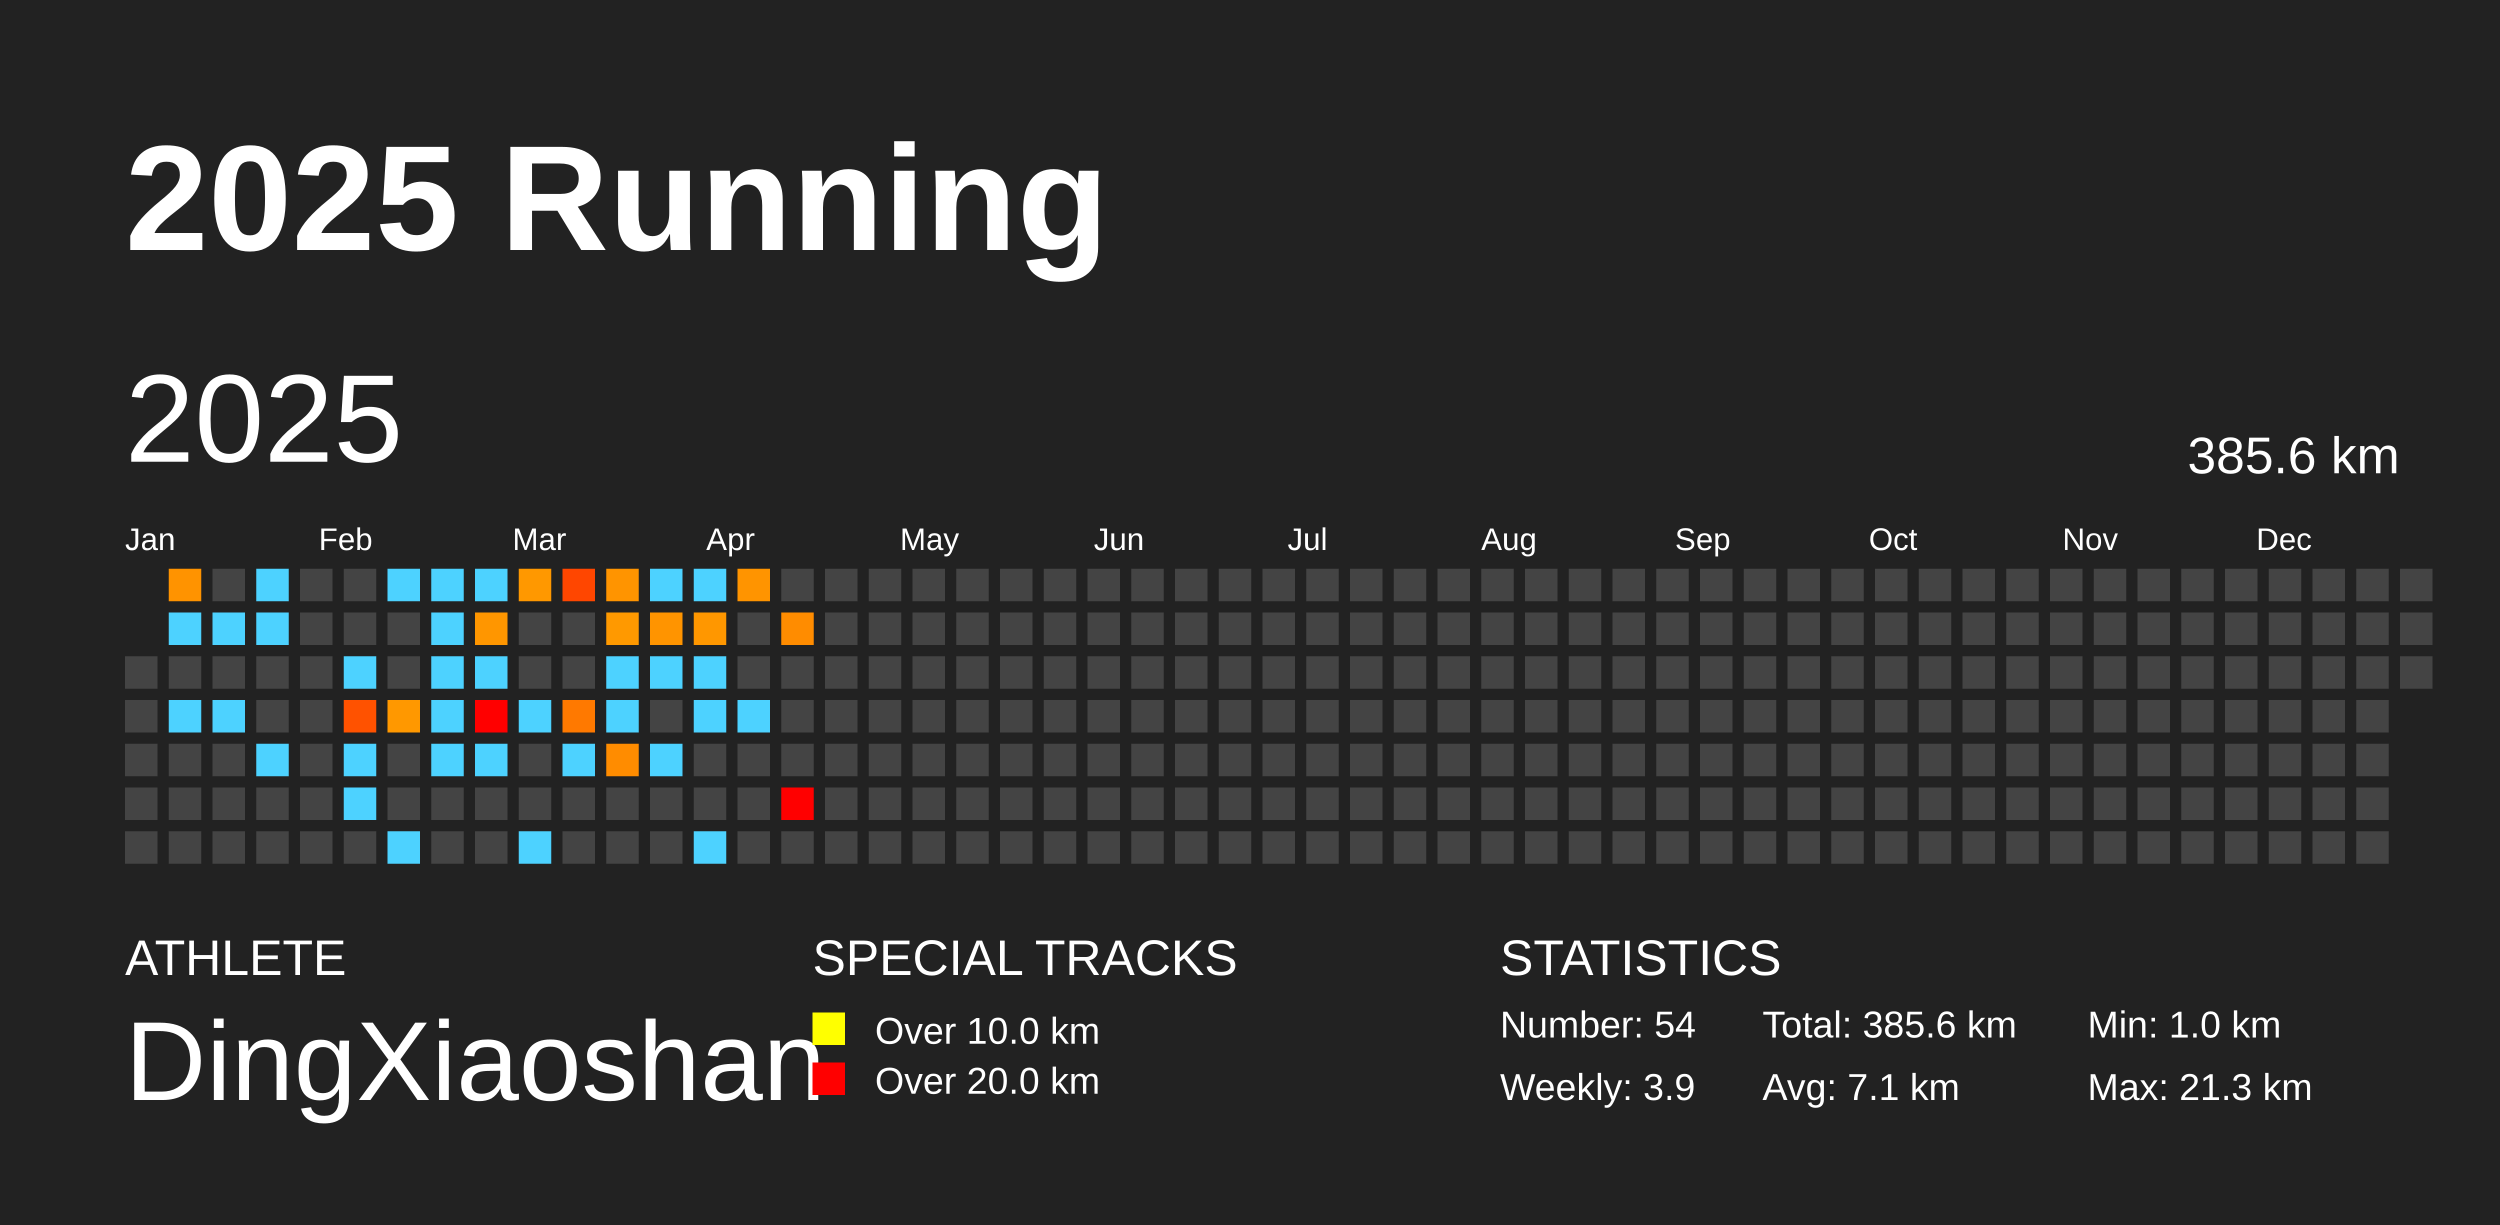
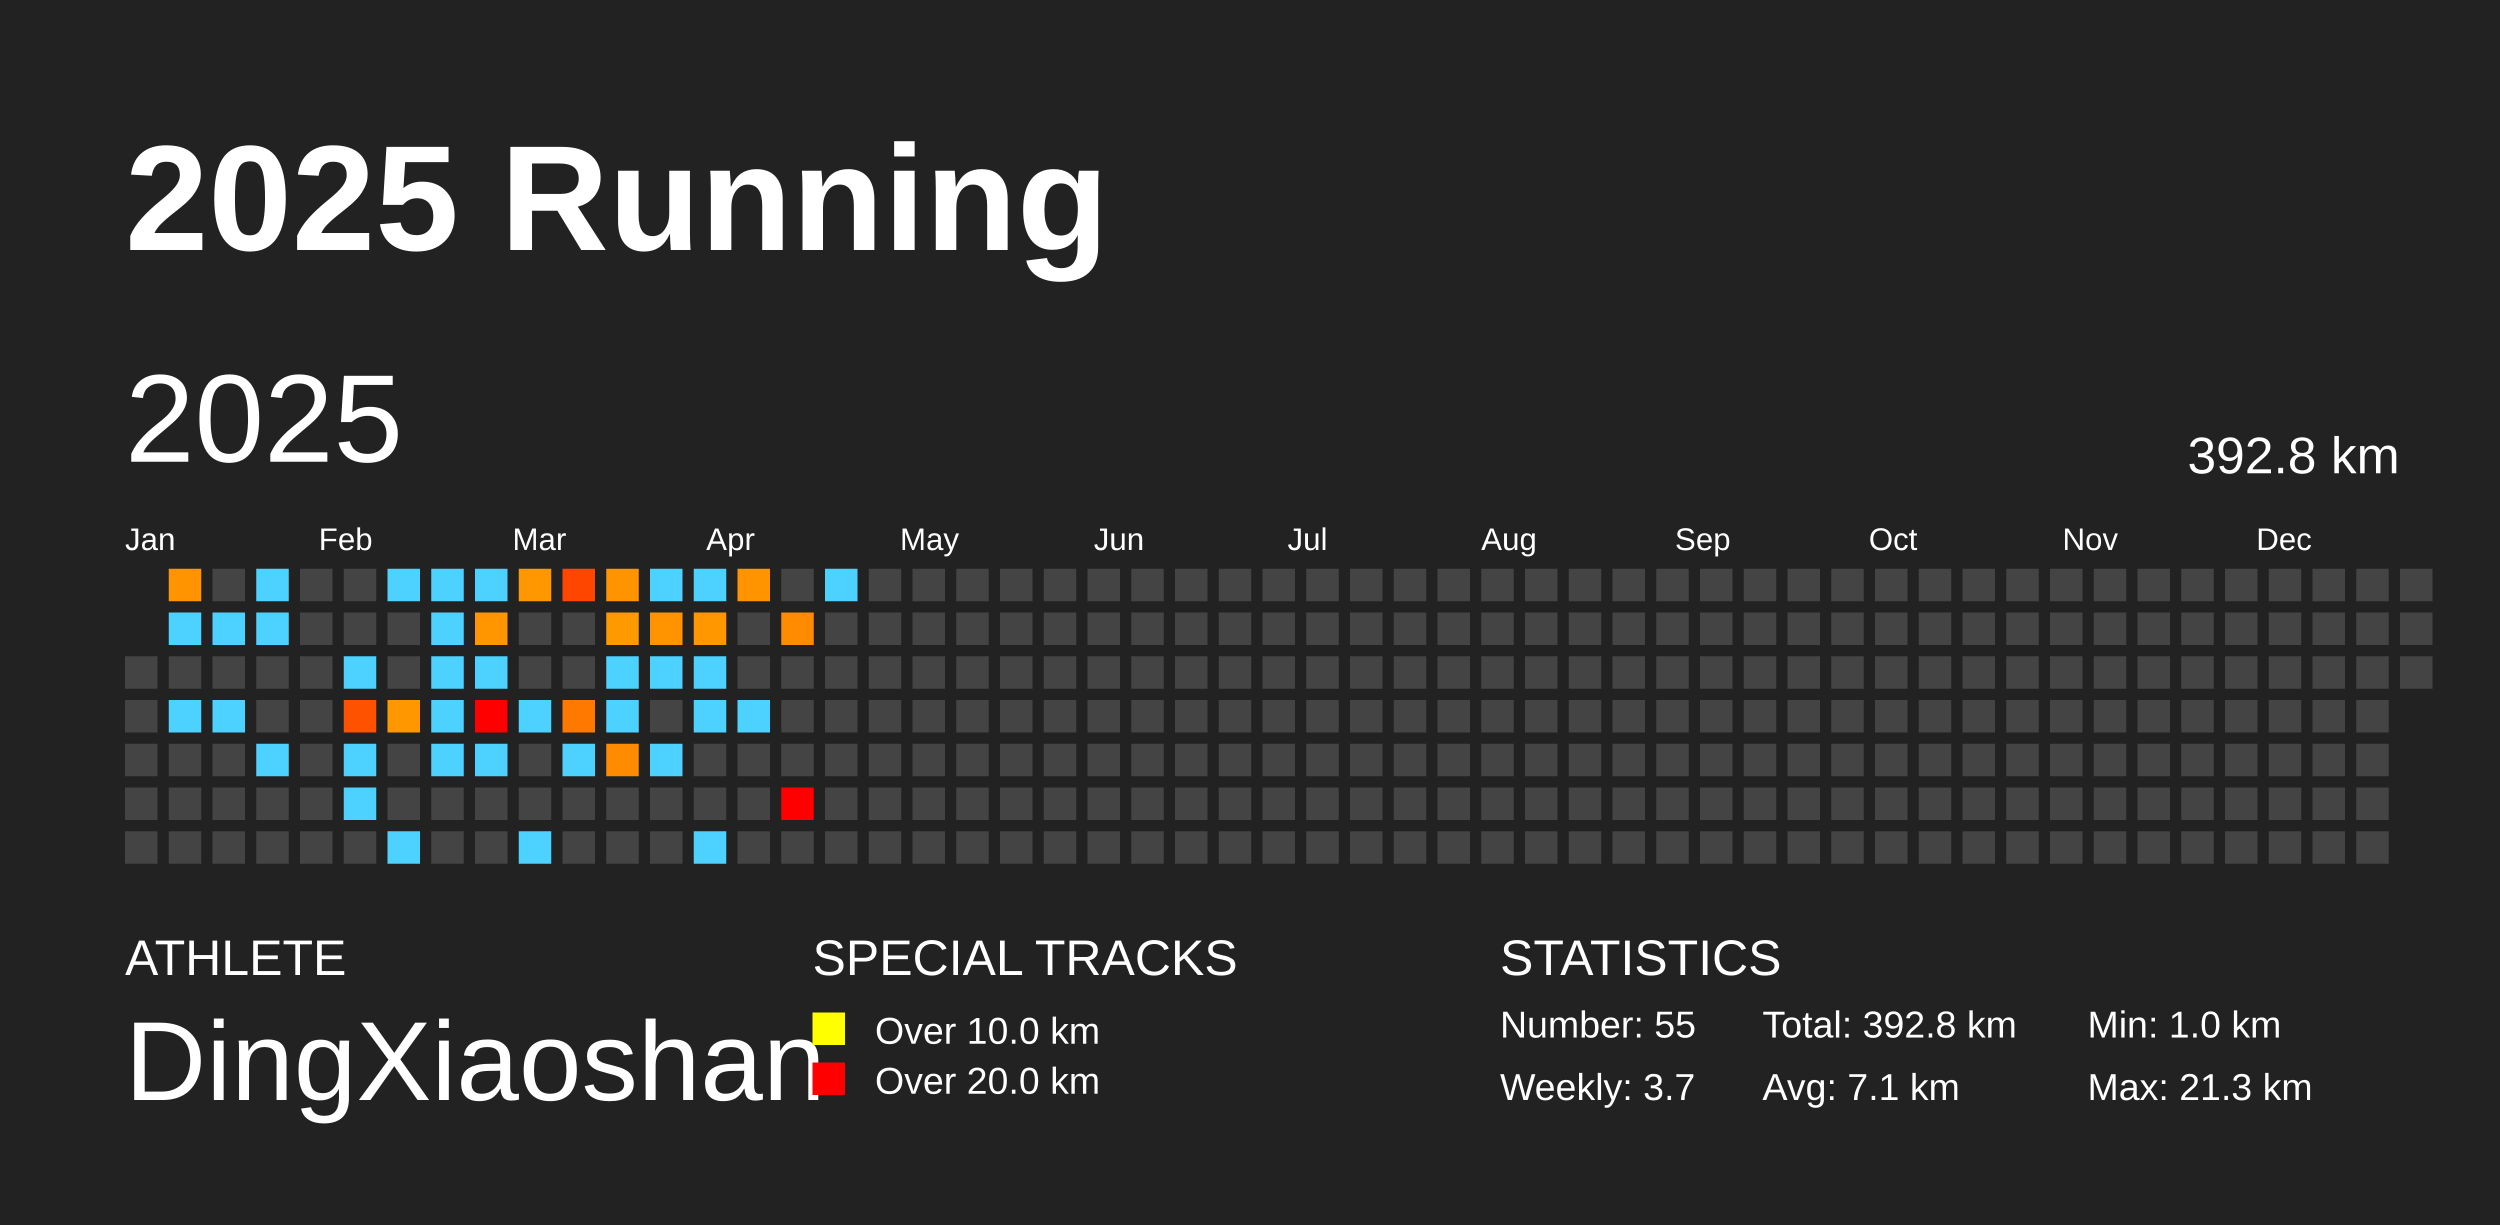
<svg xmlns="http://www.w3.org/2000/svg" baseProfile="full" height="98mm" version="1.1" viewBox="0,0,200,98" width="200mm">
  <defs />
  <rect fill="#222222" height="98" width="200" x="0" y="0" />
  <text fill="#FFFFFF" style="font-size:12px; font-family:Arial; font-weight:bold;" x="10" y="20">2025 Running</text>
  <text fill="#FFFFFF" style="font-size:4px; font-family:Arial" x="10" y="78">ATHLETE</text>
  <text fill="#FFFFFF" style="font-size:9px; font-family:Arial" x="10" y="88">DingXiaoshan</text>
  <text fill="#FFFFFF" style="font-size:4px; font-family:Arial" x="65" y="78">SPECIAL TRACKS</text>
  <rect fill="yellow" height="2.6" width="2.6" x="65" y="81" />
  <text fill="#FFFFFF" style="font-size:3px; font-family:Arial" x="70" y="83.5">Over 10.0 km</text>
  <rect fill="red" height="2.6" width="2.6" x="65" y="85" />
  <text fill="#FFFFFF" style="font-size:3px; font-family:Arial" x="70" y="87.5">Over 20.0 km</text>
  <text fill="#FFFFFF" style="font-size:4px; font-family:Arial" x="120" y="78">STATISTICS</text>
-   <text fill="#FFFFFF" style="font-size:3px; font-family:Arial" x="120" y="83">Number: 54</text>
-   <text fill="#FFFFFF" style="font-size:3px; font-family:Arial" x="120" y="88">Weekly: 3.9</text>
-   <text fill="#FFFFFF" style="font-size:3px; font-family:Arial" x="141" y="83">Total: 385.6 km</text>
+   <text fill="#FFFFFF" style="font-size:3px; font-family:Arial" x="120" y="83">Number: 55</text>
+   <text fill="#FFFFFF" style="font-size:3px; font-family:Arial" x="120" y="88">Weekly: 3.7</text>
+   <text fill="#FFFFFF" style="font-size:3px; font-family:Arial" x="141" y="83">Total: 392.8 km</text>
  <text fill="#FFFFFF" style="font-size:3px; font-family:Arial" x="141" y="88">Avg: 7.1 km</text>
  <text fill="#FFFFFF" style="font-size:3px; font-family:Arial" x="167" y="83">Min: 1.0 km</text>
  <text fill="#FFFFFF" style="font-size:3px; font-family:Arial" x="167" y="88">Max: 21.3 km</text>
  <text dominant-baseline="hanging" fill="#FFFFFF" style="font-size:10.0px; font-family:Arial;" x="10" y="30">2025</text>
-   <text dominant-baseline="hanging" fill="#FFFFFF" style="font-size:4.125px; font-family:Arial;" x="175" y="35">385.6 km</text>
+   <text dominant-baseline="hanging" fill="#FFFFFF" style="font-size:4.125px; font-family:Arial;" x="175" y="35">392.8 km</text>
  <text fill="#FFFFFF" style="font-size:2.5px; font-family:Arial" x="10.0" y="44">Jan</text>
  <text fill="#FFFFFF" style="font-size:2.5px; font-family:Arial" x="25.5" y="44">Feb</text>
  <text fill="#FFFFFF" style="font-size:2.5px; font-family:Arial" x="41.0" y="44">Mar</text>
  <text fill="#FFFFFF" style="font-size:2.5px; font-family:Arial" x="56.5" y="44">Apr</text>
  <text fill="#FFFFFF" style="font-size:2.5px; font-family:Arial" x="72.0" y="44">May</text>
  <text fill="#FFFFFF" style="font-size:2.5px; font-family:Arial" x="87.5" y="44">Jun</text>
  <text fill="#FFFFFF" style="font-size:2.5px; font-family:Arial" x="103.0" y="44">Jul</text>
  <text fill="#FFFFFF" style="font-size:2.5px; font-family:Arial" x="118.5" y="44">Aug</text>
  <text fill="#FFFFFF" style="font-size:2.5px; font-family:Arial" x="134.0" y="44">Sep</text>
  <text fill="#FFFFFF" style="font-size:2.5px; font-family:Arial" x="149.5" y="44">Oct</text>
  <text fill="#FFFFFF" style="font-size:2.5px; font-family:Arial" x="165.0" y="44">Nov</text>
  <text fill="#FFFFFF" style="font-size:2.5px; font-family:Arial" x="180.5" y="44">Dec</text>
  <rect fill="#444444" height="2.6" width="2.6" x="10.0" y="52.5" />
  <rect fill="#444444" height="2.6" width="2.6" x="10.0" y="56.0" />
  <rect fill="#444444" height="2.6" width="2.6" x="10.0" y="59.5" />
  <rect fill="#444444" height="2.6" width="2.6" x="10.0" y="63.0" />
  <rect fill="#444444" height="2.6" width="2.6" x="10.0" y="66.5" />
  <rect fill="#ff9300" height="2.6" width="2.6" x="13.5" y="45.5" />
  <rect fill="#4dd2ff" height="2.6" width="2.6" x="13.5" y="49.0" />
  <rect fill="#444444" height="2.6" width="2.6" x="13.5" y="52.5" />
  <rect fill="#4dd2ff" height="2.6" width="2.6" x="13.5" y="56.0" />
  <rect fill="#444444" height="2.6" width="2.6" x="13.5" y="59.5" />
  <rect fill="#444444" height="2.6" width="2.6" x="13.5" y="63.0" />
  <rect fill="#444444" height="2.6" width="2.6" x="13.5" y="66.5" />
  <rect fill="#444444" height="2.6" width="2.6" x="17.0" y="45.5" />
  <rect fill="#4dd2ff" height="2.6" width="2.6" x="17.0" y="49.0" />
  <rect fill="#444444" height="2.6" width="2.6" x="17.0" y="52.5" />
  <rect fill="#4dd2ff" height="2.6" width="2.6" x="17.0" y="56.0" />
  <rect fill="#444444" height="2.6" width="2.6" x="17.0" y="59.5" />
  <rect fill="#444444" height="2.6" width="2.6" x="17.0" y="63.0" />
  <rect fill="#444444" height="2.6" width="2.6" x="17.0" y="66.5" />
  <rect fill="#4dd2ff" height="2.6" width="2.6" x="20.5" y="45.5" />
  <rect fill="#4dd2ff" height="2.6" width="2.6" x="20.5" y="49.0" />
  <rect fill="#444444" height="2.6" width="2.6" x="20.5" y="52.5" />
  <rect fill="#444444" height="2.6" width="2.6" x="20.5" y="56.0" />
  <rect fill="#4dd2ff" height="2.6" width="2.6" x="20.5" y="59.5" />
  <rect fill="#444444" height="2.6" width="2.6" x="20.5" y="63.0" />
  <rect fill="#444444" height="2.6" width="2.6" x="20.5" y="66.5" />
  <rect fill="#444444" height="2.6" width="2.6" x="24.0" y="45.5" />
  <rect fill="#444444" height="2.6" width="2.6" x="24.0" y="49.0" />
  <rect fill="#444444" height="2.6" width="2.6" x="24.0" y="52.5" />
  <rect fill="#444444" height="2.6" width="2.6" x="24.0" y="56.0" />
  <rect fill="#444444" height="2.6" width="2.6" x="24.0" y="59.5" />
  <rect fill="#444444" height="2.6" width="2.6" x="24.0" y="63.0" />
  <rect fill="#444444" height="2.6" width="2.6" x="24.0" y="66.5" />
  <rect fill="#444444" height="2.6" width="2.6" x="27.5" y="45.5" />
  <rect fill="#444444" height="2.6" width="2.6" x="27.5" y="49.0" />
  <rect fill="#4dd2ff" height="2.6" width="2.6" x="27.5" y="52.5" />
  <rect fill="#ff5200" height="2.6" width="2.6" x="27.5" y="56.0" />
  <rect fill="#4dd2ff" height="2.6" width="2.6" x="27.5" y="59.5" />
  <rect fill="#4dd2ff" height="2.6" width="2.6" x="27.5" y="63.0" />
  <rect fill="#444444" height="2.6" width="2.6" x="27.5" y="66.5" />
  <rect fill="#4dd2ff" height="2.6" width="2.6" x="31.0" y="45.5" />
  <rect fill="#444444" height="2.6" width="2.6" x="31.0" y="49.0" />
  <rect fill="#444444" height="2.6" width="2.6" x="31.0" y="52.5" />
  <rect fill="#ff9800" height="2.6" width="2.6" x="31.0" y="56.0" />
  <rect fill="#444444" height="2.6" width="2.6" x="31.0" y="59.5" />
  <rect fill="#444444" height="2.6" width="2.6" x="31.0" y="63.0" />
  <rect fill="#4dd2ff" height="2.6" width="2.6" x="31.0" y="66.5" />
  <rect fill="#4dd2ff" height="2.6" width="2.6" x="34.5" y="45.5" />
  <rect fill="#4dd2ff" height="2.6" width="2.6" x="34.5" y="49.0" />
  <rect fill="#4dd2ff" height="2.6" width="2.6" x="34.5" y="52.5" />
  <rect fill="#4dd2ff" height="2.6" width="2.6" x="34.5" y="56.0" />
  <rect fill="#4dd2ff" height="2.6" width="2.6" x="34.5" y="59.5" />
  <rect fill="#444444" height="2.6" width="2.6" x="34.5" y="63.0" />
  <rect fill="#444444" height="2.6" width="2.6" x="34.5" y="66.5" />
  <rect fill="#4dd2ff" height="2.6" width="2.6" x="38.0" y="45.5" />
  <rect fill="#ff9600" height="2.6" width="2.6" x="38.0" y="49.0" />
  <rect fill="#4dd2ff" height="2.6" width="2.6" x="38.0" y="52.5" />
  <rect fill="red" height="2.6" width="2.6" x="38.0" y="56.0" />
  <rect fill="#4dd2ff" height="2.6" width="2.6" x="38.0" y="59.5" />
  <rect fill="#444444" height="2.6" width="2.6" x="38.0" y="63.0" />
  <rect fill="#444444" height="2.6" width="2.6" x="38.0" y="66.5" />
  <rect fill="#ff9800" height="2.6" width="2.6" x="41.5" y="45.5" />
  <rect fill="#444444" height="2.6" width="2.6" x="41.5" y="49.0" />
  <rect fill="#444444" height="2.6" width="2.6" x="41.5" y="52.5" />
  <rect fill="#4dd2ff" height="2.6" width="2.6" x="41.5" y="56.0" />
  <rect fill="#444444" height="2.6" width="2.6" x="41.5" y="59.5" />
  <rect fill="#444444" height="2.6" width="2.6" x="41.5" y="63.0" />
  <rect fill="#4dd2ff" height="2.6" width="2.6" x="41.5" y="66.5" />
  <rect fill="#ff4600" height="2.6" width="2.6" x="45.0" y="45.5" />
  <rect fill="#444444" height="2.6" width="2.6" x="45.0" y="49.0" />
  <rect fill="#444444" height="2.6" width="2.6" x="45.0" y="52.5" />
  <rect fill="#ff7900" height="2.6" width="2.6" x="45.0" y="56.0" />
  <rect fill="#4dd2ff" height="2.6" width="2.6" x="45.0" y="59.5" />
  <rect fill="#444444" height="2.6" width="2.6" x="45.0" y="63.0" />
  <rect fill="#444444" height="2.6" width="2.6" x="45.0" y="66.5" />
  <rect fill="#ff9400" height="2.6" width="2.6" x="48.5" y="45.5" />
  <rect fill="#ff9900" height="2.6" width="2.6" x="48.5" y="49.0" />
  <rect fill="#4dd2ff" height="2.6" width="2.6" x="48.5" y="52.5" />
  <rect fill="#4dd2ff" height="2.6" width="2.6" x="48.5" y="56.0" />
  <rect fill="#ff8c00" height="2.6" width="2.6" x="48.5" y="59.5" />
  <rect fill="#444444" height="2.6" width="2.6" x="48.5" y="63.0" />
  <rect fill="#444444" height="2.6" width="2.6" x="48.5" y="66.5" />
  <rect fill="#4dd2ff" height="2.6" width="2.6" x="52.0" y="45.5" />
  <rect fill="#ff9400" height="2.6" width="2.6" x="52.0" y="49.0" />
  <rect fill="#4dd2ff" height="2.6" width="2.6" x="52.0" y="52.5" />
  <rect fill="#444444" height="2.6" width="2.6" x="52.0" y="56.0" />
  <rect fill="#4dd2ff" height="2.6" width="2.6" x="52.0" y="59.5" />
  <rect fill="#444444" height="2.6" width="2.6" x="52.0" y="63.0" />
  <rect fill="#444444" height="2.6" width="2.6" x="52.0" y="66.5" />
  <rect fill="#4dd2ff" height="2.6" width="2.6" x="55.5" y="45.5" />
  <rect fill="#ff9700" height="2.6" width="2.6" x="55.5" y="49.0" />
  <rect fill="#4dd2ff" height="2.6" width="2.6" x="55.5" y="52.5" />
  <rect fill="#4dd2ff" height="2.6" width="2.6" x="55.5" y="56.0" />
  <rect fill="#444444" height="2.6" width="2.6" x="55.5" y="59.5" />
  <rect fill="#444444" height="2.6" width="2.6" x="55.5" y="63.0" />
  <rect fill="#4dd2ff" height="2.6" width="2.6" x="55.5" y="66.5" />
  <rect fill="#ff9400" height="2.6" width="2.6" x="59.0" y="45.5" />
  <rect fill="#444444" height="2.6" width="2.6" x="59.0" y="49.0" />
  <rect fill="#444444" height="2.6" width="2.6" x="59.0" y="52.5" />
  <rect fill="#4dd2ff" height="2.6" width="2.6" x="59.0" y="56.0" />
  <rect fill="#444444" height="2.6" width="2.6" x="59.0" y="59.5" />
  <rect fill="#444444" height="2.6" width="2.6" x="59.0" y="63.0" />
  <rect fill="#444444" height="2.6" width="2.6" x="59.0" y="66.5" />
  <rect fill="#444444" height="2.6" width="2.6" x="62.5" y="45.5" />
  <rect fill="#ff8c00" height="2.6" width="2.6" x="62.5" y="49.0" />
  <rect fill="#444444" height="2.6" width="2.6" x="62.5" y="52.5" />
  <rect fill="#444444" height="2.6" width="2.6" x="62.5" y="56.0" />
  <rect fill="#444444" height="2.6" width="2.6" x="62.5" y="59.5" />
  <rect fill="red" height="2.6" width="2.6" x="62.5" y="63.0" />
  <rect fill="#444444" height="2.6" width="2.6" x="62.5" y="66.5" />
-   <rect fill="#444444" height="2.6" width="2.6" x="66.0" y="45.5" />
+   <rect fill="#4dd2ff" height="2.6" width="2.6" x="66.0" y="45.5" />
  <rect fill="#444444" height="2.6" width="2.6" x="66.0" y="49.0" />
  <rect fill="#444444" height="2.6" width="2.6" x="66.0" y="52.5" />
  <rect fill="#444444" height="2.6" width="2.6" x="66.0" y="56.0" />
  <rect fill="#444444" height="2.6" width="2.6" x="66.0" y="59.5" />
  <rect fill="#444444" height="2.6" width="2.6" x="66.0" y="63.0" />
  <rect fill="#444444" height="2.6" width="2.6" x="66.0" y="66.5" />
  <rect fill="#444444" height="2.6" width="2.6" x="69.5" y="45.5" />
  <rect fill="#444444" height="2.6" width="2.6" x="69.5" y="49.0" />
  <rect fill="#444444" height="2.6" width="2.6" x="69.5" y="52.5" />
  <rect fill="#444444" height="2.6" width="2.6" x="69.5" y="56.0" />
  <rect fill="#444444" height="2.6" width="2.6" x="69.5" y="59.5" />
  <rect fill="#444444" height="2.6" width="2.6" x="69.5" y="63.0" />
  <rect fill="#444444" height="2.6" width="2.6" x="69.5" y="66.5" />
  <rect fill="#444444" height="2.6" width="2.6" x="73.0" y="45.5" />
  <rect fill="#444444" height="2.6" width="2.6" x="73.0" y="49.0" />
  <rect fill="#444444" height="2.6" width="2.6" x="73.0" y="52.5" />
  <rect fill="#444444" height="2.6" width="2.6" x="73.0" y="56.0" />
  <rect fill="#444444" height="2.6" width="2.6" x="73.0" y="59.5" />
  <rect fill="#444444" height="2.6" width="2.6" x="73.0" y="63.0" />
  <rect fill="#444444" height="2.6" width="2.6" x="73.0" y="66.5" />
  <rect fill="#444444" height="2.6" width="2.6" x="76.5" y="45.5" />
  <rect fill="#444444" height="2.6" width="2.6" x="76.5" y="49.0" />
  <rect fill="#444444" height="2.6" width="2.6" x="76.5" y="52.5" />
  <rect fill="#444444" height="2.6" width="2.6" x="76.5" y="56.0" />
  <rect fill="#444444" height="2.6" width="2.6" x="76.5" y="59.5" />
  <rect fill="#444444" height="2.6" width="2.6" x="76.5" y="63.0" />
  <rect fill="#444444" height="2.6" width="2.6" x="76.5" y="66.5" />
  <rect fill="#444444" height="2.6" width="2.6" x="80.0" y="45.5" />
  <rect fill="#444444" height="2.6" width="2.6" x="80.0" y="49.0" />
  <rect fill="#444444" height="2.6" width="2.6" x="80.0" y="52.5" />
  <rect fill="#444444" height="2.6" width="2.6" x="80.0" y="56.0" />
  <rect fill="#444444" height="2.6" width="2.6" x="80.0" y="59.5" />
  <rect fill="#444444" height="2.6" width="2.6" x="80.0" y="63.0" />
  <rect fill="#444444" height="2.6" width="2.6" x="80.0" y="66.5" />
  <rect fill="#444444" height="2.6" width="2.6" x="83.5" y="45.5" />
  <rect fill="#444444" height="2.6" width="2.6" x="83.5" y="49.0" />
  <rect fill="#444444" height="2.6" width="2.6" x="83.5" y="52.5" />
  <rect fill="#444444" height="2.6" width="2.6" x="83.5" y="56.0" />
  <rect fill="#444444" height="2.6" width="2.6" x="83.5" y="59.5" />
  <rect fill="#444444" height="2.6" width="2.6" x="83.5" y="63.0" />
  <rect fill="#444444" height="2.6" width="2.6" x="83.5" y="66.5" />
  <rect fill="#444444" height="2.6" width="2.6" x="87.0" y="45.5" />
  <rect fill="#444444" height="2.6" width="2.6" x="87.0" y="49.0" />
  <rect fill="#444444" height="2.6" width="2.6" x="87.0" y="52.5" />
  <rect fill="#444444" height="2.6" width="2.6" x="87.0" y="56.0" />
  <rect fill="#444444" height="2.6" width="2.6" x="87.0" y="59.5" />
  <rect fill="#444444" height="2.6" width="2.6" x="87.0" y="63.0" />
  <rect fill="#444444" height="2.6" width="2.6" x="87.0" y="66.5" />
  <rect fill="#444444" height="2.6" width="2.6" x="90.5" y="45.5" />
  <rect fill="#444444" height="2.6" width="2.6" x="90.5" y="49.0" />
  <rect fill="#444444" height="2.6" width="2.6" x="90.5" y="52.5" />
  <rect fill="#444444" height="2.6" width="2.6" x="90.5" y="56.0" />
  <rect fill="#444444" height="2.6" width="2.6" x="90.5" y="59.5" />
  <rect fill="#444444" height="2.6" width="2.6" x="90.5" y="63.0" />
  <rect fill="#444444" height="2.6" width="2.6" x="90.5" y="66.5" />
  <rect fill="#444444" height="2.6" width="2.6" x="94.0" y="45.5" />
  <rect fill="#444444" height="2.6" width="2.6" x="94.0" y="49.0" />
  <rect fill="#444444" height="2.6" width="2.6" x="94.0" y="52.5" />
  <rect fill="#444444" height="2.6" width="2.6" x="94.0" y="56.0" />
  <rect fill="#444444" height="2.6" width="2.6" x="94.0" y="59.5" />
  <rect fill="#444444" height="2.6" width="2.6" x="94.0" y="63.0" />
  <rect fill="#444444" height="2.6" width="2.6" x="94.0" y="66.5" />
  <rect fill="#444444" height="2.6" width="2.6" x="97.5" y="45.5" />
  <rect fill="#444444" height="2.6" width="2.6" x="97.5" y="49.0" />
  <rect fill="#444444" height="2.6" width="2.6" x="97.5" y="52.5" />
  <rect fill="#444444" height="2.6" width="2.6" x="97.5" y="56.0" />
  <rect fill="#444444" height="2.6" width="2.6" x="97.5" y="59.5" />
  <rect fill="#444444" height="2.6" width="2.6" x="97.5" y="63.0" />
  <rect fill="#444444" height="2.6" width="2.6" x="97.5" y="66.5" />
  <rect fill="#444444" height="2.6" width="2.6" x="101.0" y="45.5" />
  <rect fill="#444444" height="2.6" width="2.6" x="101.0" y="49.0" />
  <rect fill="#444444" height="2.6" width="2.6" x="101.0" y="52.5" />
  <rect fill="#444444" height="2.6" width="2.6" x="101.0" y="56.0" />
  <rect fill="#444444" height="2.6" width="2.6" x="101.0" y="59.5" />
  <rect fill="#444444" height="2.6" width="2.6" x="101.0" y="63.0" />
  <rect fill="#444444" height="2.6" width="2.6" x="101.0" y="66.5" />
  <rect fill="#444444" height="2.6" width="2.6" x="104.5" y="45.5" />
  <rect fill="#444444" height="2.6" width="2.6" x="104.5" y="49.0" />
  <rect fill="#444444" height="2.6" width="2.6" x="104.5" y="52.5" />
  <rect fill="#444444" height="2.6" width="2.6" x="104.5" y="56.0" />
  <rect fill="#444444" height="2.6" width="2.6" x="104.5" y="59.5" />
  <rect fill="#444444" height="2.6" width="2.6" x="104.5" y="63.0" />
  <rect fill="#444444" height="2.6" width="2.6" x="104.5" y="66.5" />
  <rect fill="#444444" height="2.6" width="2.6" x="108.0" y="45.5" />
  <rect fill="#444444" height="2.6" width="2.6" x="108.0" y="49.0" />
  <rect fill="#444444" height="2.6" width="2.6" x="108.0" y="52.5" />
  <rect fill="#444444" height="2.6" width="2.6" x="108.0" y="56.0" />
  <rect fill="#444444" height="2.6" width="2.6" x="108.0" y="59.5" />
  <rect fill="#444444" height="2.6" width="2.6" x="108.0" y="63.0" />
  <rect fill="#444444" height="2.6" width="2.6" x="108.0" y="66.5" />
  <rect fill="#444444" height="2.6" width="2.6" x="111.5" y="45.5" />
  <rect fill="#444444" height="2.6" width="2.6" x="111.5" y="49.0" />
  <rect fill="#444444" height="2.6" width="2.6" x="111.5" y="52.5" />
  <rect fill="#444444" height="2.6" width="2.6" x="111.5" y="56.0" />
  <rect fill="#444444" height="2.6" width="2.6" x="111.5" y="59.5" />
  <rect fill="#444444" height="2.6" width="2.6" x="111.5" y="63.0" />
  <rect fill="#444444" height="2.6" width="2.6" x="111.5" y="66.5" />
  <rect fill="#444444" height="2.6" width="2.6" x="115.0" y="45.5" />
  <rect fill="#444444" height="2.6" width="2.6" x="115.0" y="49.0" />
  <rect fill="#444444" height="2.6" width="2.6" x="115.0" y="52.5" />
  <rect fill="#444444" height="2.6" width="2.6" x="115.0" y="56.0" />
  <rect fill="#444444" height="2.6" width="2.6" x="115.0" y="59.5" />
  <rect fill="#444444" height="2.6" width="2.6" x="115.0" y="63.0" />
  <rect fill="#444444" height="2.6" width="2.6" x="115.0" y="66.5" />
  <rect fill="#444444" height="2.6" width="2.6" x="118.5" y="45.5" />
  <rect fill="#444444" height="2.6" width="2.6" x="118.5" y="49.0" />
  <rect fill="#444444" height="2.6" width="2.6" x="118.5" y="52.5" />
  <rect fill="#444444" height="2.6" width="2.6" x="118.5" y="56.0" />
  <rect fill="#444444" height="2.6" width="2.6" x="118.5" y="59.5" />
  <rect fill="#444444" height="2.6" width="2.6" x="118.5" y="63.0" />
  <rect fill="#444444" height="2.6" width="2.6" x="118.5" y="66.5" />
  <rect fill="#444444" height="2.6" width="2.6" x="122.0" y="45.5" />
  <rect fill="#444444" height="2.6" width="2.6" x="122.0" y="49.0" />
  <rect fill="#444444" height="2.6" width="2.6" x="122.0" y="52.5" />
  <rect fill="#444444" height="2.6" width="2.6" x="122.0" y="56.0" />
  <rect fill="#444444" height="2.6" width="2.6" x="122.0" y="59.5" />
  <rect fill="#444444" height="2.6" width="2.6" x="122.0" y="63.0" />
  <rect fill="#444444" height="2.6" width="2.6" x="122.0" y="66.5" />
  <rect fill="#444444" height="2.6" width="2.6" x="125.5" y="45.5" />
  <rect fill="#444444" height="2.6" width="2.6" x="125.5" y="49.0" />
  <rect fill="#444444" height="2.6" width="2.6" x="125.5" y="52.5" />
  <rect fill="#444444" height="2.6" width="2.6" x="125.5" y="56.0" />
  <rect fill="#444444" height="2.6" width="2.6" x="125.5" y="59.5" />
  <rect fill="#444444" height="2.6" width="2.6" x="125.5" y="63.0" />
  <rect fill="#444444" height="2.6" width="2.6" x="125.5" y="66.5" />
  <rect fill="#444444" height="2.6" width="2.6" x="129.0" y="45.5" />
  <rect fill="#444444" height="2.6" width="2.6" x="129.0" y="49.0" />
  <rect fill="#444444" height="2.6" width="2.6" x="129.0" y="52.5" />
  <rect fill="#444444" height="2.6" width="2.6" x="129.0" y="56.0" />
  <rect fill="#444444" height="2.6" width="2.6" x="129.0" y="59.5" />
  <rect fill="#444444" height="2.6" width="2.6" x="129.0" y="63.0" />
  <rect fill="#444444" height="2.6" width="2.6" x="129.0" y="66.5" />
  <rect fill="#444444" height="2.6" width="2.6" x="132.5" y="45.5" />
  <rect fill="#444444" height="2.6" width="2.6" x="132.5" y="49.0" />
  <rect fill="#444444" height="2.6" width="2.6" x="132.5" y="52.5" />
  <rect fill="#444444" height="2.6" width="2.6" x="132.5" y="56.0" />
  <rect fill="#444444" height="2.6" width="2.6" x="132.5" y="59.5" />
  <rect fill="#444444" height="2.6" width="2.6" x="132.5" y="63.0" />
  <rect fill="#444444" height="2.6" width="2.6" x="132.5" y="66.5" />
  <rect fill="#444444" height="2.6" width="2.6" x="136.0" y="45.5" />
  <rect fill="#444444" height="2.6" width="2.6" x="136.0" y="49.0" />
  <rect fill="#444444" height="2.6" width="2.6" x="136.0" y="52.5" />
  <rect fill="#444444" height="2.6" width="2.6" x="136.0" y="56.0" />
  <rect fill="#444444" height="2.6" width="2.6" x="136.0" y="59.5" />
  <rect fill="#444444" height="2.6" width="2.6" x="136.0" y="63.0" />
  <rect fill="#444444" height="2.6" width="2.6" x="136.0" y="66.5" />
  <rect fill="#444444" height="2.6" width="2.6" x="139.5" y="45.5" />
  <rect fill="#444444" height="2.6" width="2.6" x="139.5" y="49.0" />
  <rect fill="#444444" height="2.6" width="2.6" x="139.5" y="52.5" />
  <rect fill="#444444" height="2.6" width="2.6" x="139.5" y="56.0" />
  <rect fill="#444444" height="2.6" width="2.6" x="139.5" y="59.5" />
  <rect fill="#444444" height="2.6" width="2.6" x="139.5" y="63.0" />
  <rect fill="#444444" height="2.6" width="2.6" x="139.5" y="66.5" />
  <rect fill="#444444" height="2.6" width="2.6" x="143.0" y="45.5" />
  <rect fill="#444444" height="2.6" width="2.6" x="143.0" y="49.0" />
  <rect fill="#444444" height="2.6" width="2.6" x="143.0" y="52.5" />
  <rect fill="#444444" height="2.6" width="2.6" x="143.0" y="56.0" />
  <rect fill="#444444" height="2.6" width="2.6" x="143.0" y="59.5" />
  <rect fill="#444444" height="2.6" width="2.6" x="143.0" y="63.0" />
  <rect fill="#444444" height="2.6" width="2.6" x="143.0" y="66.5" />
  <rect fill="#444444" height="2.6" width="2.6" x="146.5" y="45.5" />
  <rect fill="#444444" height="2.6" width="2.6" x="146.5" y="49.0" />
  <rect fill="#444444" height="2.6" width="2.6" x="146.5" y="52.5" />
  <rect fill="#444444" height="2.6" width="2.6" x="146.5" y="56.0" />
  <rect fill="#444444" height="2.6" width="2.6" x="146.5" y="59.5" />
  <rect fill="#444444" height="2.6" width="2.6" x="146.5" y="63.0" />
  <rect fill="#444444" height="2.6" width="2.6" x="146.5" y="66.5" />
  <rect fill="#444444" height="2.6" width="2.6" x="150.0" y="45.5" />
  <rect fill="#444444" height="2.6" width="2.6" x="150.0" y="49.0" />
  <rect fill="#444444" height="2.6" width="2.6" x="150.0" y="52.5" />
  <rect fill="#444444" height="2.6" width="2.6" x="150.0" y="56.0" />
  <rect fill="#444444" height="2.6" width="2.6" x="150.0" y="59.5" />
  <rect fill="#444444" height="2.6" width="2.6" x="150.0" y="63.0" />
  <rect fill="#444444" height="2.6" width="2.6" x="150.0" y="66.5" />
  <rect fill="#444444" height="2.6" width="2.6" x="153.5" y="45.5" />
  <rect fill="#444444" height="2.6" width="2.6" x="153.5" y="49.0" />
  <rect fill="#444444" height="2.6" width="2.6" x="153.5" y="52.5" />
  <rect fill="#444444" height="2.6" width="2.6" x="153.5" y="56.0" />
  <rect fill="#444444" height="2.6" width="2.6" x="153.5" y="59.5" />
  <rect fill="#444444" height="2.6" width="2.6" x="153.5" y="63.0" />
  <rect fill="#444444" height="2.6" width="2.6" x="153.5" y="66.5" />
  <rect fill="#444444" height="2.6" width="2.6" x="157.0" y="45.5" />
  <rect fill="#444444" height="2.6" width="2.6" x="157.0" y="49.0" />
  <rect fill="#444444" height="2.6" width="2.6" x="157.0" y="52.5" />
  <rect fill="#444444" height="2.6" width="2.6" x="157.0" y="56.0" />
  <rect fill="#444444" height="2.6" width="2.6" x="157.0" y="59.5" />
  <rect fill="#444444" height="2.6" width="2.6" x="157.0" y="63.0" />
  <rect fill="#444444" height="2.6" width="2.6" x="157.0" y="66.5" />
  <rect fill="#444444" height="2.6" width="2.6" x="160.5" y="45.5" />
  <rect fill="#444444" height="2.6" width="2.6" x="160.5" y="49.0" />
  <rect fill="#444444" height="2.6" width="2.6" x="160.5" y="52.5" />
  <rect fill="#444444" height="2.6" width="2.6" x="160.5" y="56.0" />
  <rect fill="#444444" height="2.6" width="2.6" x="160.5" y="59.5" />
  <rect fill="#444444" height="2.6" width="2.6" x="160.5" y="63.0" />
  <rect fill="#444444" height="2.6" width="2.6" x="160.5" y="66.5" />
  <rect fill="#444444" height="2.6" width="2.6" x="164.0" y="45.5" />
  <rect fill="#444444" height="2.6" width="2.6" x="164.0" y="49.0" />
  <rect fill="#444444" height="2.6" width="2.6" x="164.0" y="52.5" />
  <rect fill="#444444" height="2.6" width="2.6" x="164.0" y="56.0" />
  <rect fill="#444444" height="2.6" width="2.6" x="164.0" y="59.5" />
  <rect fill="#444444" height="2.6" width="2.6" x="164.0" y="63.0" />
  <rect fill="#444444" height="2.6" width="2.6" x="164.0" y="66.5" />
  <rect fill="#444444" height="2.6" width="2.6" x="167.5" y="45.5" />
  <rect fill="#444444" height="2.6" width="2.6" x="167.5" y="49.0" />
  <rect fill="#444444" height="2.6" width="2.6" x="167.5" y="52.5" />
  <rect fill="#444444" height="2.6" width="2.6" x="167.5" y="56.0" />
  <rect fill="#444444" height="2.6" width="2.6" x="167.5" y="59.5" />
  <rect fill="#444444" height="2.6" width="2.6" x="167.5" y="63.0" />
  <rect fill="#444444" height="2.6" width="2.6" x="167.5" y="66.5" />
  <rect fill="#444444" height="2.6" width="2.6" x="171.0" y="45.5" />
  <rect fill="#444444" height="2.6" width="2.6" x="171.0" y="49.0" />
  <rect fill="#444444" height="2.6" width="2.6" x="171.0" y="52.5" />
  <rect fill="#444444" height="2.6" width="2.6" x="171.0" y="56.0" />
  <rect fill="#444444" height="2.6" width="2.6" x="171.0" y="59.5" />
  <rect fill="#444444" height="2.6" width="2.6" x="171.0" y="63.0" />
  <rect fill="#444444" height="2.6" width="2.6" x="171.0" y="66.5" />
  <rect fill="#444444" height="2.6" width="2.6" x="174.5" y="45.5" />
  <rect fill="#444444" height="2.6" width="2.6" x="174.5" y="49.0" />
  <rect fill="#444444" height="2.6" width="2.6" x="174.5" y="52.5" />
  <rect fill="#444444" height="2.6" width="2.6" x="174.5" y="56.0" />
  <rect fill="#444444" height="2.6" width="2.6" x="174.5" y="59.5" />
  <rect fill="#444444" height="2.6" width="2.6" x="174.5" y="63.0" />
  <rect fill="#444444" height="2.6" width="2.6" x="174.5" y="66.5" />
  <rect fill="#444444" height="2.6" width="2.6" x="178.0" y="45.5" />
  <rect fill="#444444" height="2.6" width="2.6" x="178.0" y="49.0" />
  <rect fill="#444444" height="2.6" width="2.6" x="178.0" y="52.5" />
  <rect fill="#444444" height="2.6" width="2.6" x="178.0" y="56.0" />
  <rect fill="#444444" height="2.6" width="2.6" x="178.0" y="59.5" />
  <rect fill="#444444" height="2.6" width="2.6" x="178.0" y="63.0" />
  <rect fill="#444444" height="2.6" width="2.6" x="178.0" y="66.5" />
  <rect fill="#444444" height="2.6" width="2.6" x="181.5" y="45.5" />
  <rect fill="#444444" height="2.6" width="2.6" x="181.5" y="49.0" />
  <rect fill="#444444" height="2.6" width="2.6" x="181.5" y="52.5" />
  <rect fill="#444444" height="2.6" width="2.6" x="181.5" y="56.0" />
  <rect fill="#444444" height="2.6" width="2.6" x="181.5" y="59.5" />
  <rect fill="#444444" height="2.6" width="2.6" x="181.5" y="63.0" />
  <rect fill="#444444" height="2.6" width="2.6" x="181.5" y="66.5" />
  <rect fill="#444444" height="2.6" width="2.6" x="185.0" y="45.5" />
  <rect fill="#444444" height="2.6" width="2.6" x="185.0" y="49.0" />
  <rect fill="#444444" height="2.6" width="2.6" x="185.0" y="52.5" />
  <rect fill="#444444" height="2.6" width="2.6" x="185.0" y="56.0" />
  <rect fill="#444444" height="2.6" width="2.6" x="185.0" y="59.5" />
  <rect fill="#444444" height="2.6" width="2.6" x="185.0" y="63.0" />
  <rect fill="#444444" height="2.6" width="2.6" x="185.0" y="66.5" />
  <rect fill="#444444" height="2.6" width="2.6" x="188.5" y="45.5" />
  <rect fill="#444444" height="2.6" width="2.6" x="188.5" y="49.0" />
  <rect fill="#444444" height="2.6" width="2.6" x="188.5" y="52.5" />
  <rect fill="#444444" height="2.6" width="2.6" x="188.5" y="56.0" />
  <rect fill="#444444" height="2.6" width="2.6" x="188.5" y="59.5" />
  <rect fill="#444444" height="2.6" width="2.6" x="188.5" y="63.0" />
  <rect fill="#444444" height="2.6" width="2.6" x="188.5" y="66.5" />
  <rect fill="#444444" height="2.6" width="2.6" x="192.0" y="45.5" />
  <rect fill="#444444" height="2.6" width="2.6" x="192.0" y="49.0" />
  <rect fill="#444444" height="2.6" width="2.6" x="192.0" y="52.5" />
</svg>
